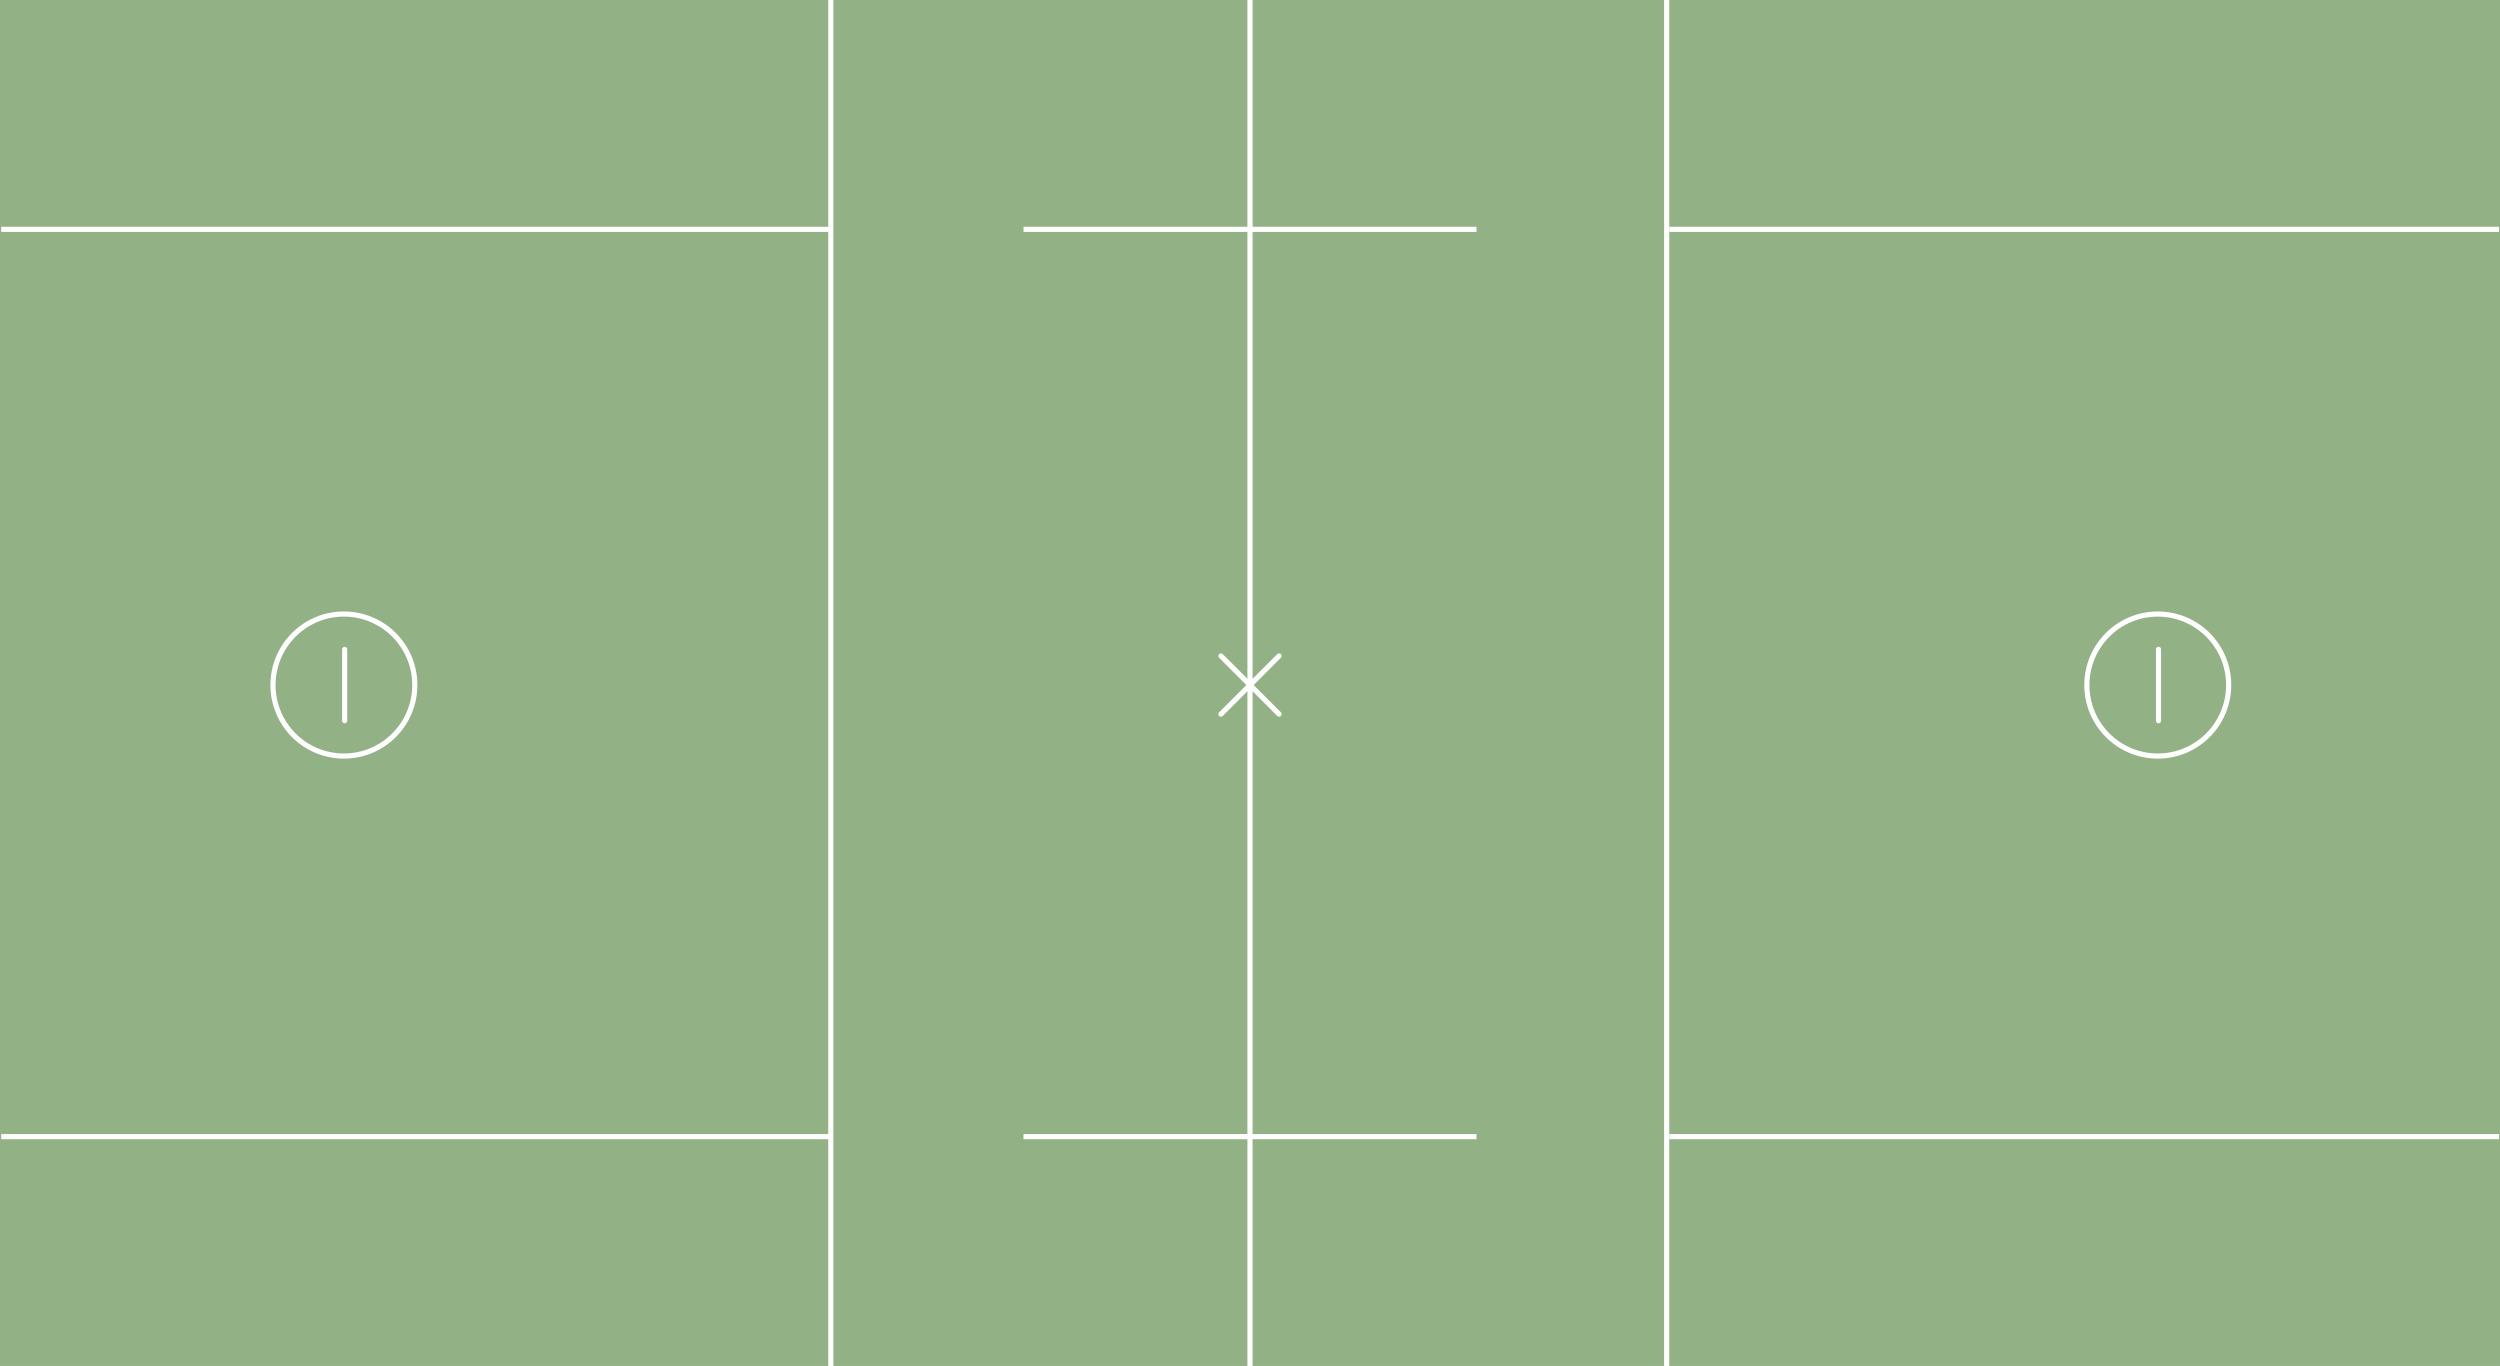
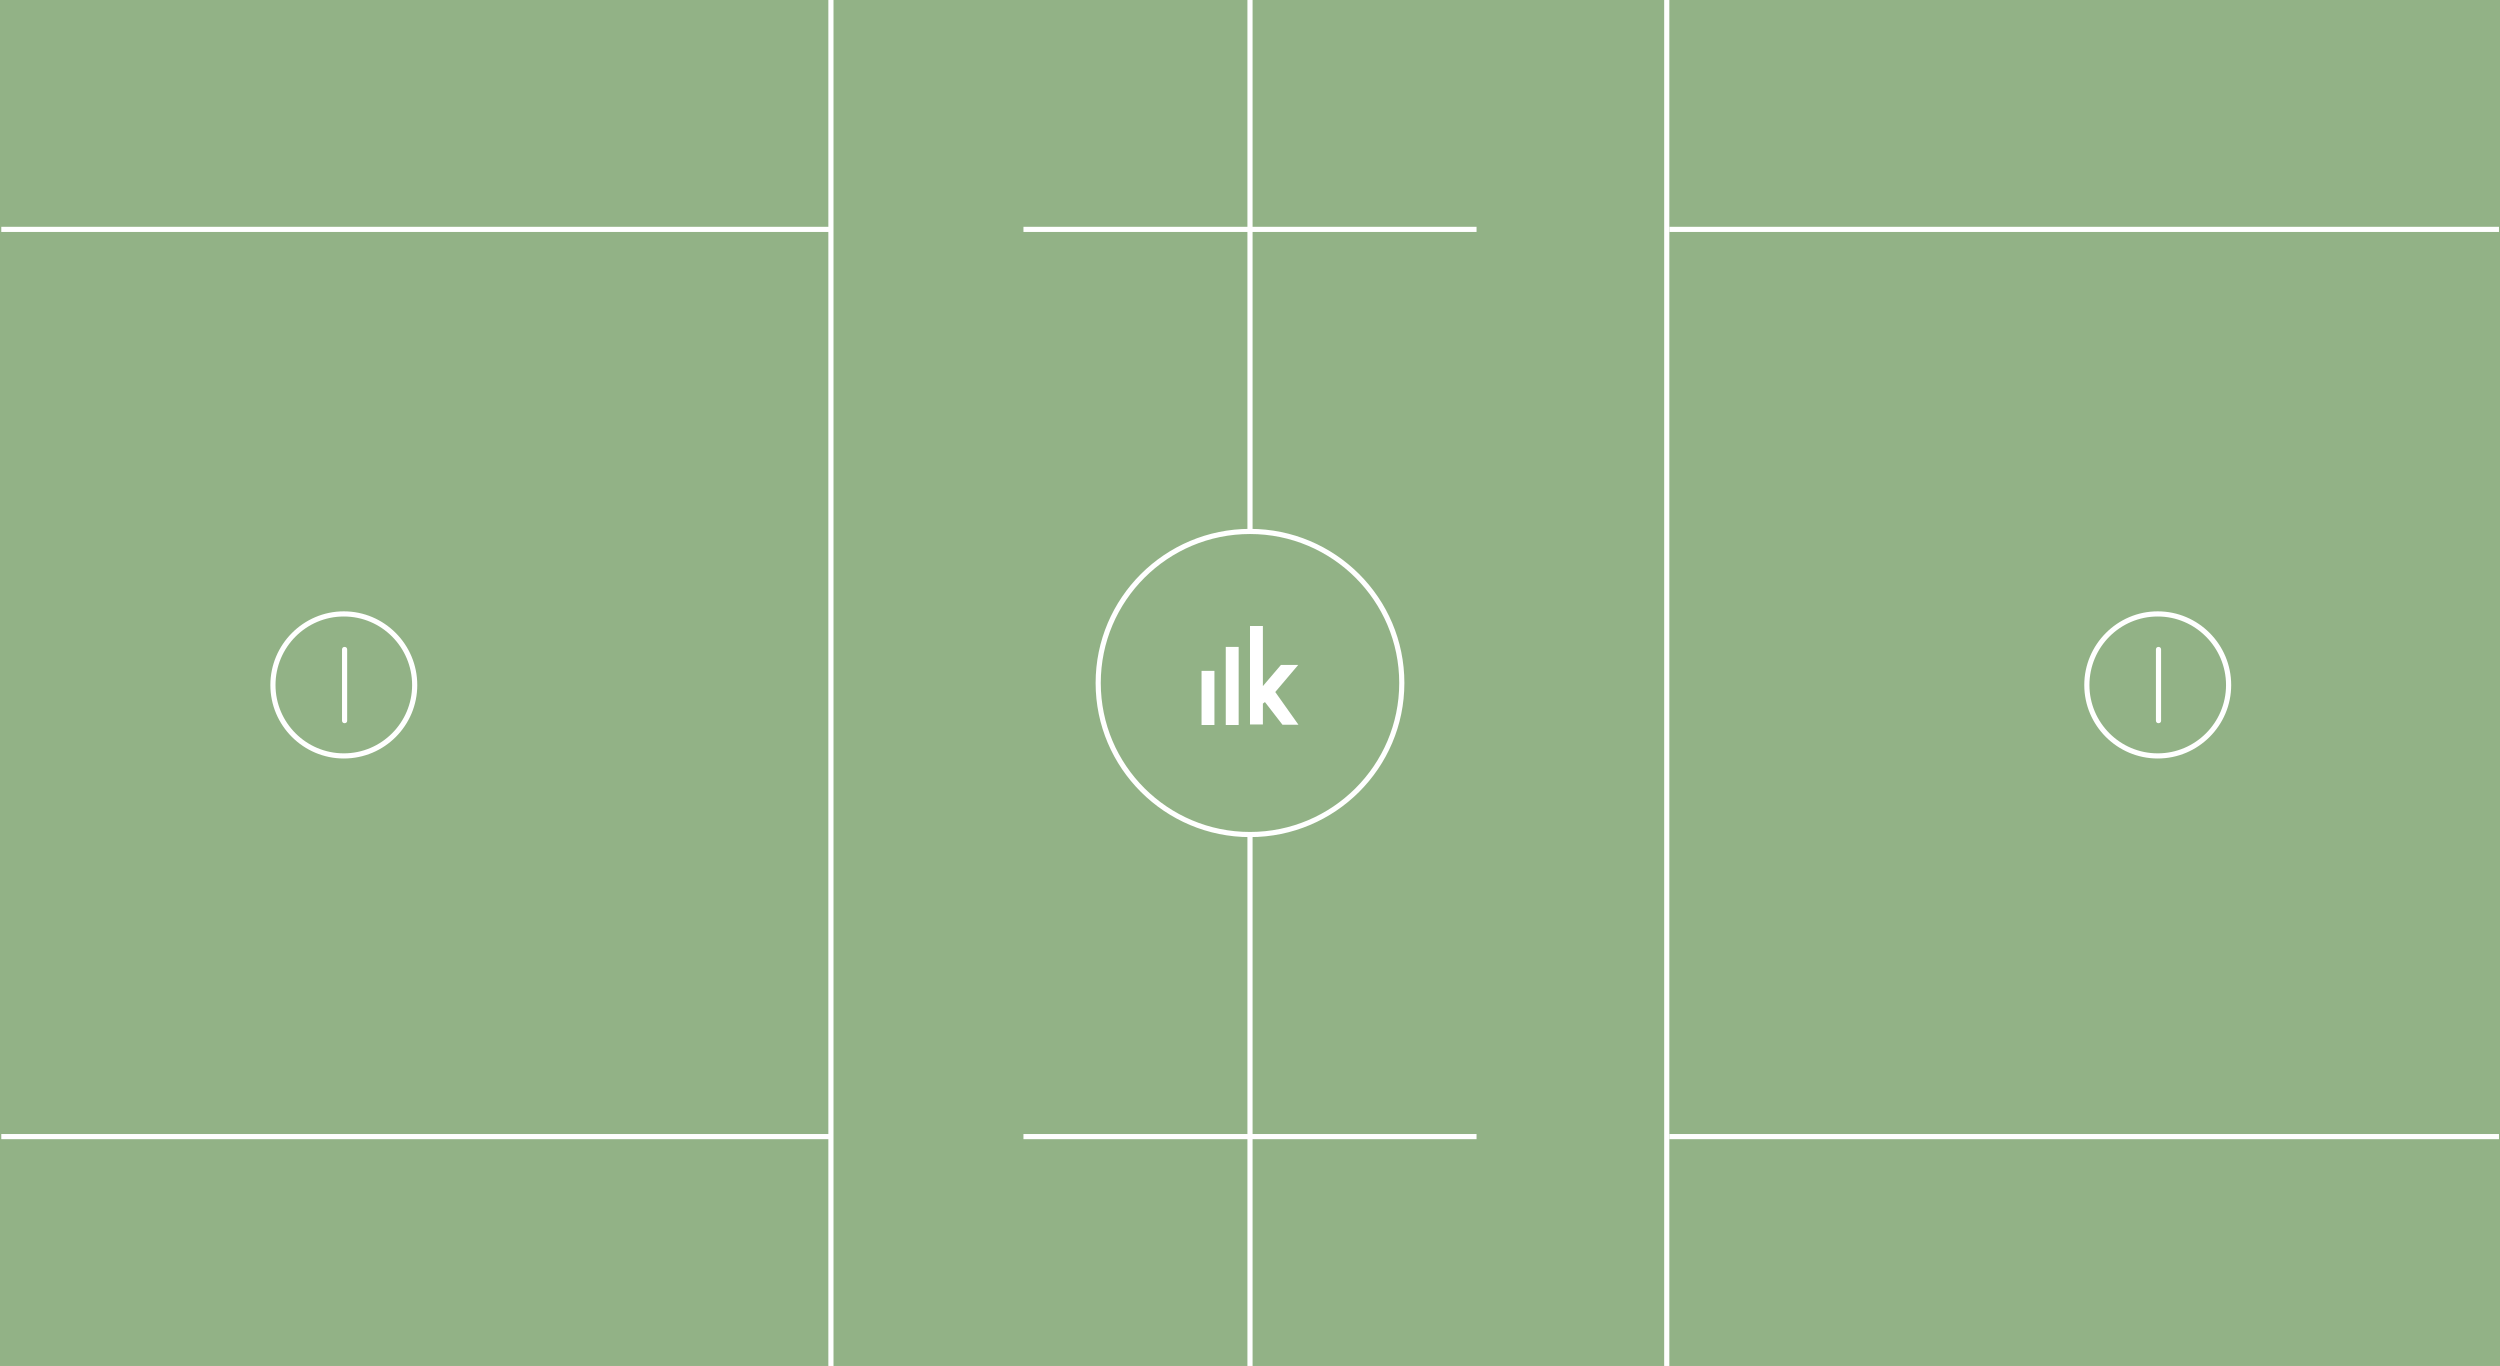
- <svg xmlns="http://www.w3.org/2000/svg" version="1.1" id="men_x27_s_lacrosse" x="0px" y="0px" width="970px" height="530px" viewBox="0 0 970 530" enable-background="new 0 0 970 530" xml:space="preserve">
+ <svg xmlns="http://www.w3.org/2000/svg" version="1.1" id="men_x27_s_lacrosse" x="0px" y="0px" viewBox="0 0 970 530" enable-background="new 0 0 970 530" xml:space="preserve">
  <g>
-     <rect fill="#92B286" width="970" height="530" />
    <g>
-       <rect x="321.357" fill="#FFFFFF" width="2" height="530" />
-       <rect x="645.672" fill="#FFFFFF" width="2" height="530" />
-       <rect x="484" fill="#FFFFFF" width="2" height="530" />
+       <rect fill="#92B286" width="970" height="530" />
    </g>
    <g>
-       <path fill="none" stroke="#FFFFFF" stroke-width="2" d="M160.944,265.799c0,15.217-12.317,27.547-27.513,27.547    c-15.189,0-27.508-12.33-27.508-27.547s12.318-27.551,27.508-27.551C148.627,238.248,160.944,250.582,160.944,265.799z" />
-       <line fill="none" stroke="#FFFFFF" stroke-width="2" stroke-linecap="round" x1="133.725" y1="251.959" x2="133.725" y2="279.635" />
-       <path fill="none" stroke="#FFFFFF" stroke-width="2" d="M864.724,265.799c0,15.217-12.317,27.547-27.513,27.547    c-15.189,0-27.508-12.33-27.508-27.547s12.318-27.551,27.508-27.551C852.406,238.248,864.724,250.582,864.724,265.799z" />
-       <line fill="none" stroke="#FFFFFF" stroke-width="2" stroke-linecap="round" x1="837.505" y1="251.959" x2="837.505" y2="279.635" />
      <g>
-         <line fill="none" stroke="#FFFFFF" stroke-width="2" stroke-linecap="round" x1="496.264" y1="254.516" x2="473.734" y2="277.078" />
-         <line fill="none" stroke="#FFFFFF" stroke-width="2" stroke-linecap="round" x1="473.734" y1="254.516" x2="496.264" y2="277.078" />
+         <rect x="321.4" fill="#FFFFFF" width="2" height="530" />
      </g>
-       <line fill="none" stroke="#FFFFFF" stroke-width="2" x1="0.468" y1="88.986" x2="322.396" y2="88.986" />
-       <line fill="none" stroke="#FFFFFF" stroke-width="2" x1="0.468" y1="441.013" x2="322.396" y2="441.013" />
-       <line fill="none" stroke="#FFFFFF" stroke-width="2" x1="647.707" y1="88.986" x2="969.637" y2="88.986" />
-       <line fill="none" stroke="#FFFFFF" stroke-width="2" x1="647.707" y1="441.013" x2="969.637" y2="441.013" />
-       <line fill="none" stroke="#FFFFFF" stroke-width="2" x1="397.123" y1="88.986" x2="572.875" y2="88.986" />
-       <line fill="none" stroke="#FFFFFF" stroke-width="2" x1="397.123" y1="441.013" x2="572.875" y2="441.013" />
+       <g>
+         <rect x="645.7" fill="#FFFFFF" width="2" height="530" />
+       </g>
+       <g>
+         <rect x="484" y="324" fill="#FFFFFF" width="2" height="206" />
+       </g>
+       <g>
+         <rect x="484" y="0" fill="#FFFFFF" width="2" height="206" />
+       </g>
+     </g>
+     <g>
+       <g>
+         <path fill="#FFFFFF" d="M133.4,294.3c-15.7,0-28.5-12.8-28.5-28.5c0-15.7,12.8-28.6,28.5-28.6c15.7,0,28.5,12.8,28.5,28.6     C161.9,281.5,149.2,294.3,133.4,294.3z M133.4,239.2c-14.6,0-26.5,11.9-26.5,26.6c0,14.6,11.9,26.5,26.5,26.5     c14.6,0,26.5-11.9,26.5-26.5C159.9,251.2,148.1,239.2,133.4,239.2z" />
+       </g>
+       <g>
+         <path fill="#FFFFFF" d="M133.7,280.6c-0.6,0-1-0.4-1-1V252c0-0.6,0.4-1,1-1s1,0.4,1,1v27.7C134.7,280.2,134.3,280.6,133.7,280.6z     " />
+       </g>
+       <g>
+         <path fill="#FFFFFF" d="M837.2,294.3c-15.7,0-28.5-12.8-28.5-28.5c0-15.7,12.8-28.6,28.5-28.6c15.7,0,28.5,12.8,28.5,28.6     C865.7,281.5,852.9,294.3,837.2,294.3z M837.2,239.2c-14.6,0-26.5,11.9-26.5,26.6c0,14.6,11.9,26.5,26.5,26.5     c14.6,0,26.5-11.9,26.5-26.5C863.7,251.2,851.8,239.2,837.2,239.2z" />
+       </g>
+       <g>
+         <path fill="#FFFFFF" d="M837.5,280.6c-0.6,0-1-0.4-1-1V252c0-0.6,0.4-1,1-1s1,0.4,1,1v27.7C838.5,280.2,838.1,280.6,837.5,280.6z     " />
+       </g>
+       <g>
+         <rect x="0.5" y="88" fill="#FFFFFF" width="321.9" height="2" />
+       </g>
+       <g>
+         <rect x="0.5" y="440" fill="#FFFFFF" width="321.9" height="2" />
+       </g>
+       <g>
+         <rect x="647.7" y="88" fill="#FFFFFF" width="321.9" height="2" />
+       </g>
+       <g>
+         <rect x="647.7" y="440" fill="#FFFFFF" width="321.9" height="2" />
+       </g>
+       <g>
+         <rect x="397.1" y="88" fill="#FFFFFF" width="175.8" height="2" />
+       </g>
+       <g>
+         <rect x="397.1" y="440" fill="#FFFFFF" width="175.8" height="2" />
+       </g>
+       <g>
+         <g>
+           <path fill="#FFFFFF" d="M490,266.2l7-8.2h6.7l-8.9,10.5l9,12.7h-6.2l-6.8-8.8L490,273v8.1h-5v-38.2h5V266.2z" />
+         </g>
+         <g>
+           <rect x="466.2" y="260.3" fill="#FFFFFF" width="5" height="21" />
+         </g>
+         <g>
+           <rect x="475.6" y="251" fill="#FFFFFF" width="5" height="30.3" />
+         </g>
+       </g>
    </g>
  </g>
+   <g>
+     <path fill="#FFFFFF" d="M485,324.8c-33,0-59.9-26.8-59.9-59.8s26.9-59.8,59.9-59.8s59.9,26.8,59.9,59.8S518,324.8,485,324.8z    M485,207.2c-31.9,0-57.9,25.9-57.9,57.8s26,57.8,57.9,57.8c31.9,0,57.9-25.9,57.9-57.8S516.9,207.2,485,207.2z" />
+   </g>
</svg>
